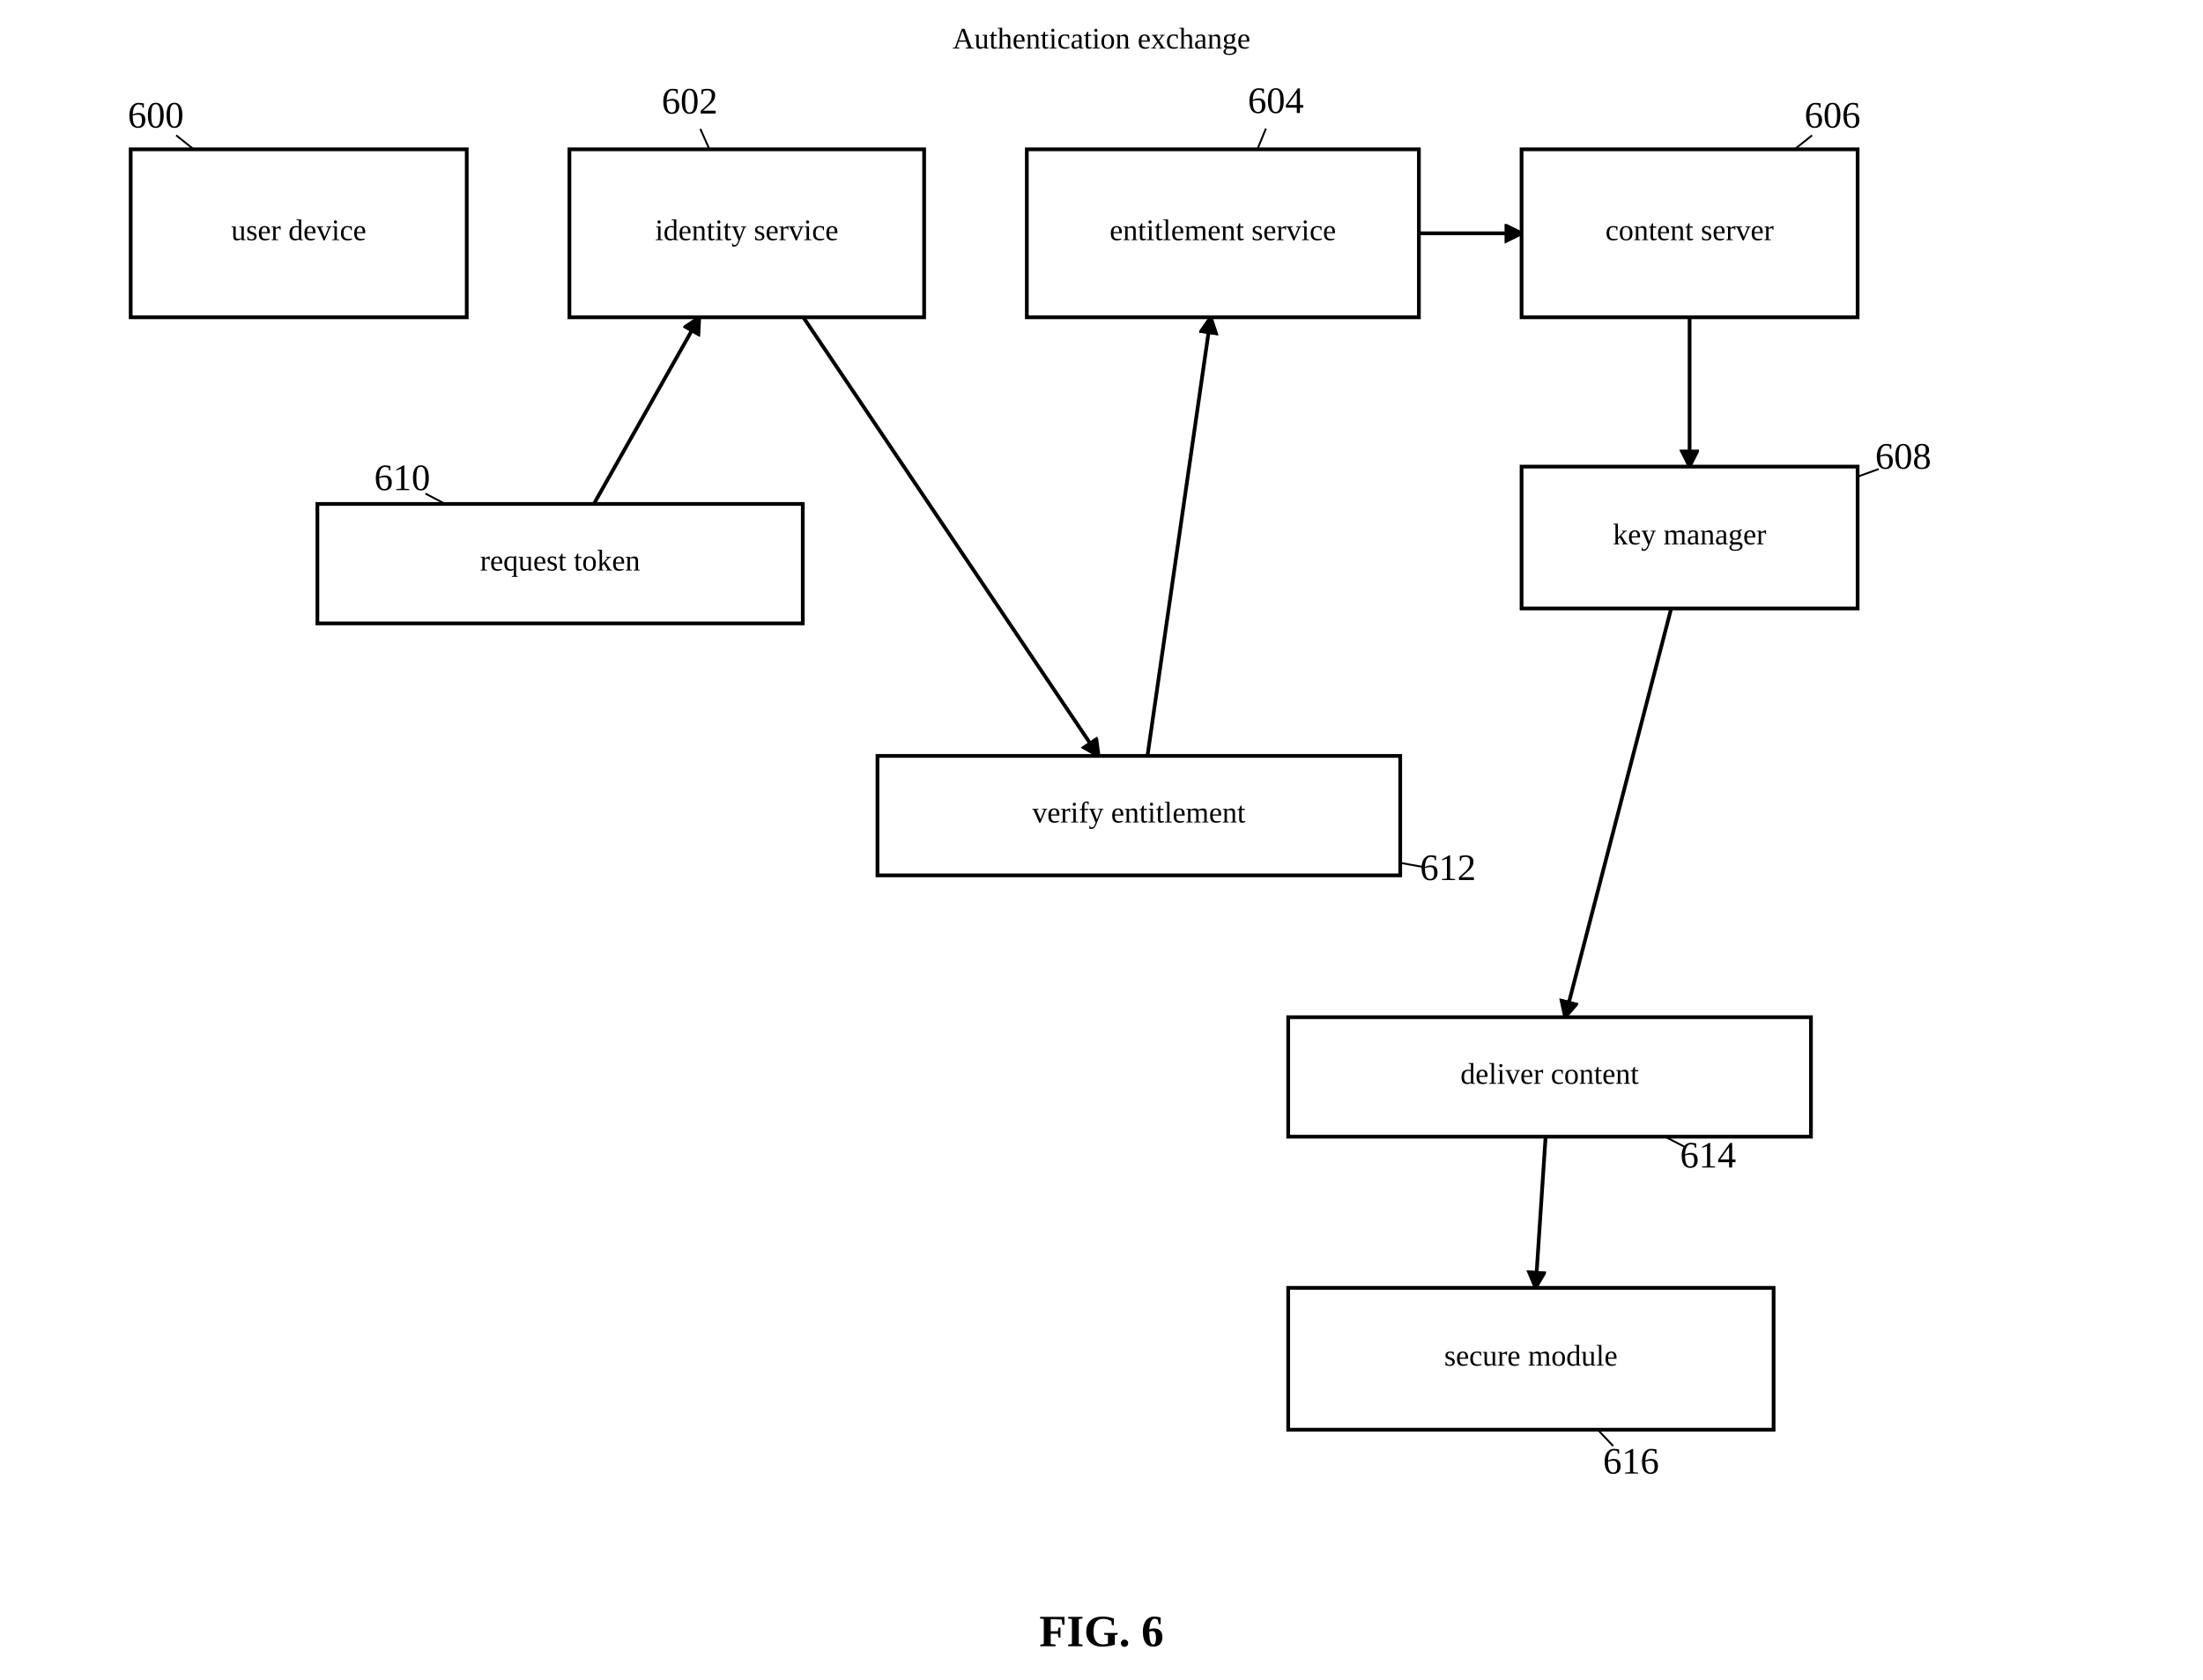
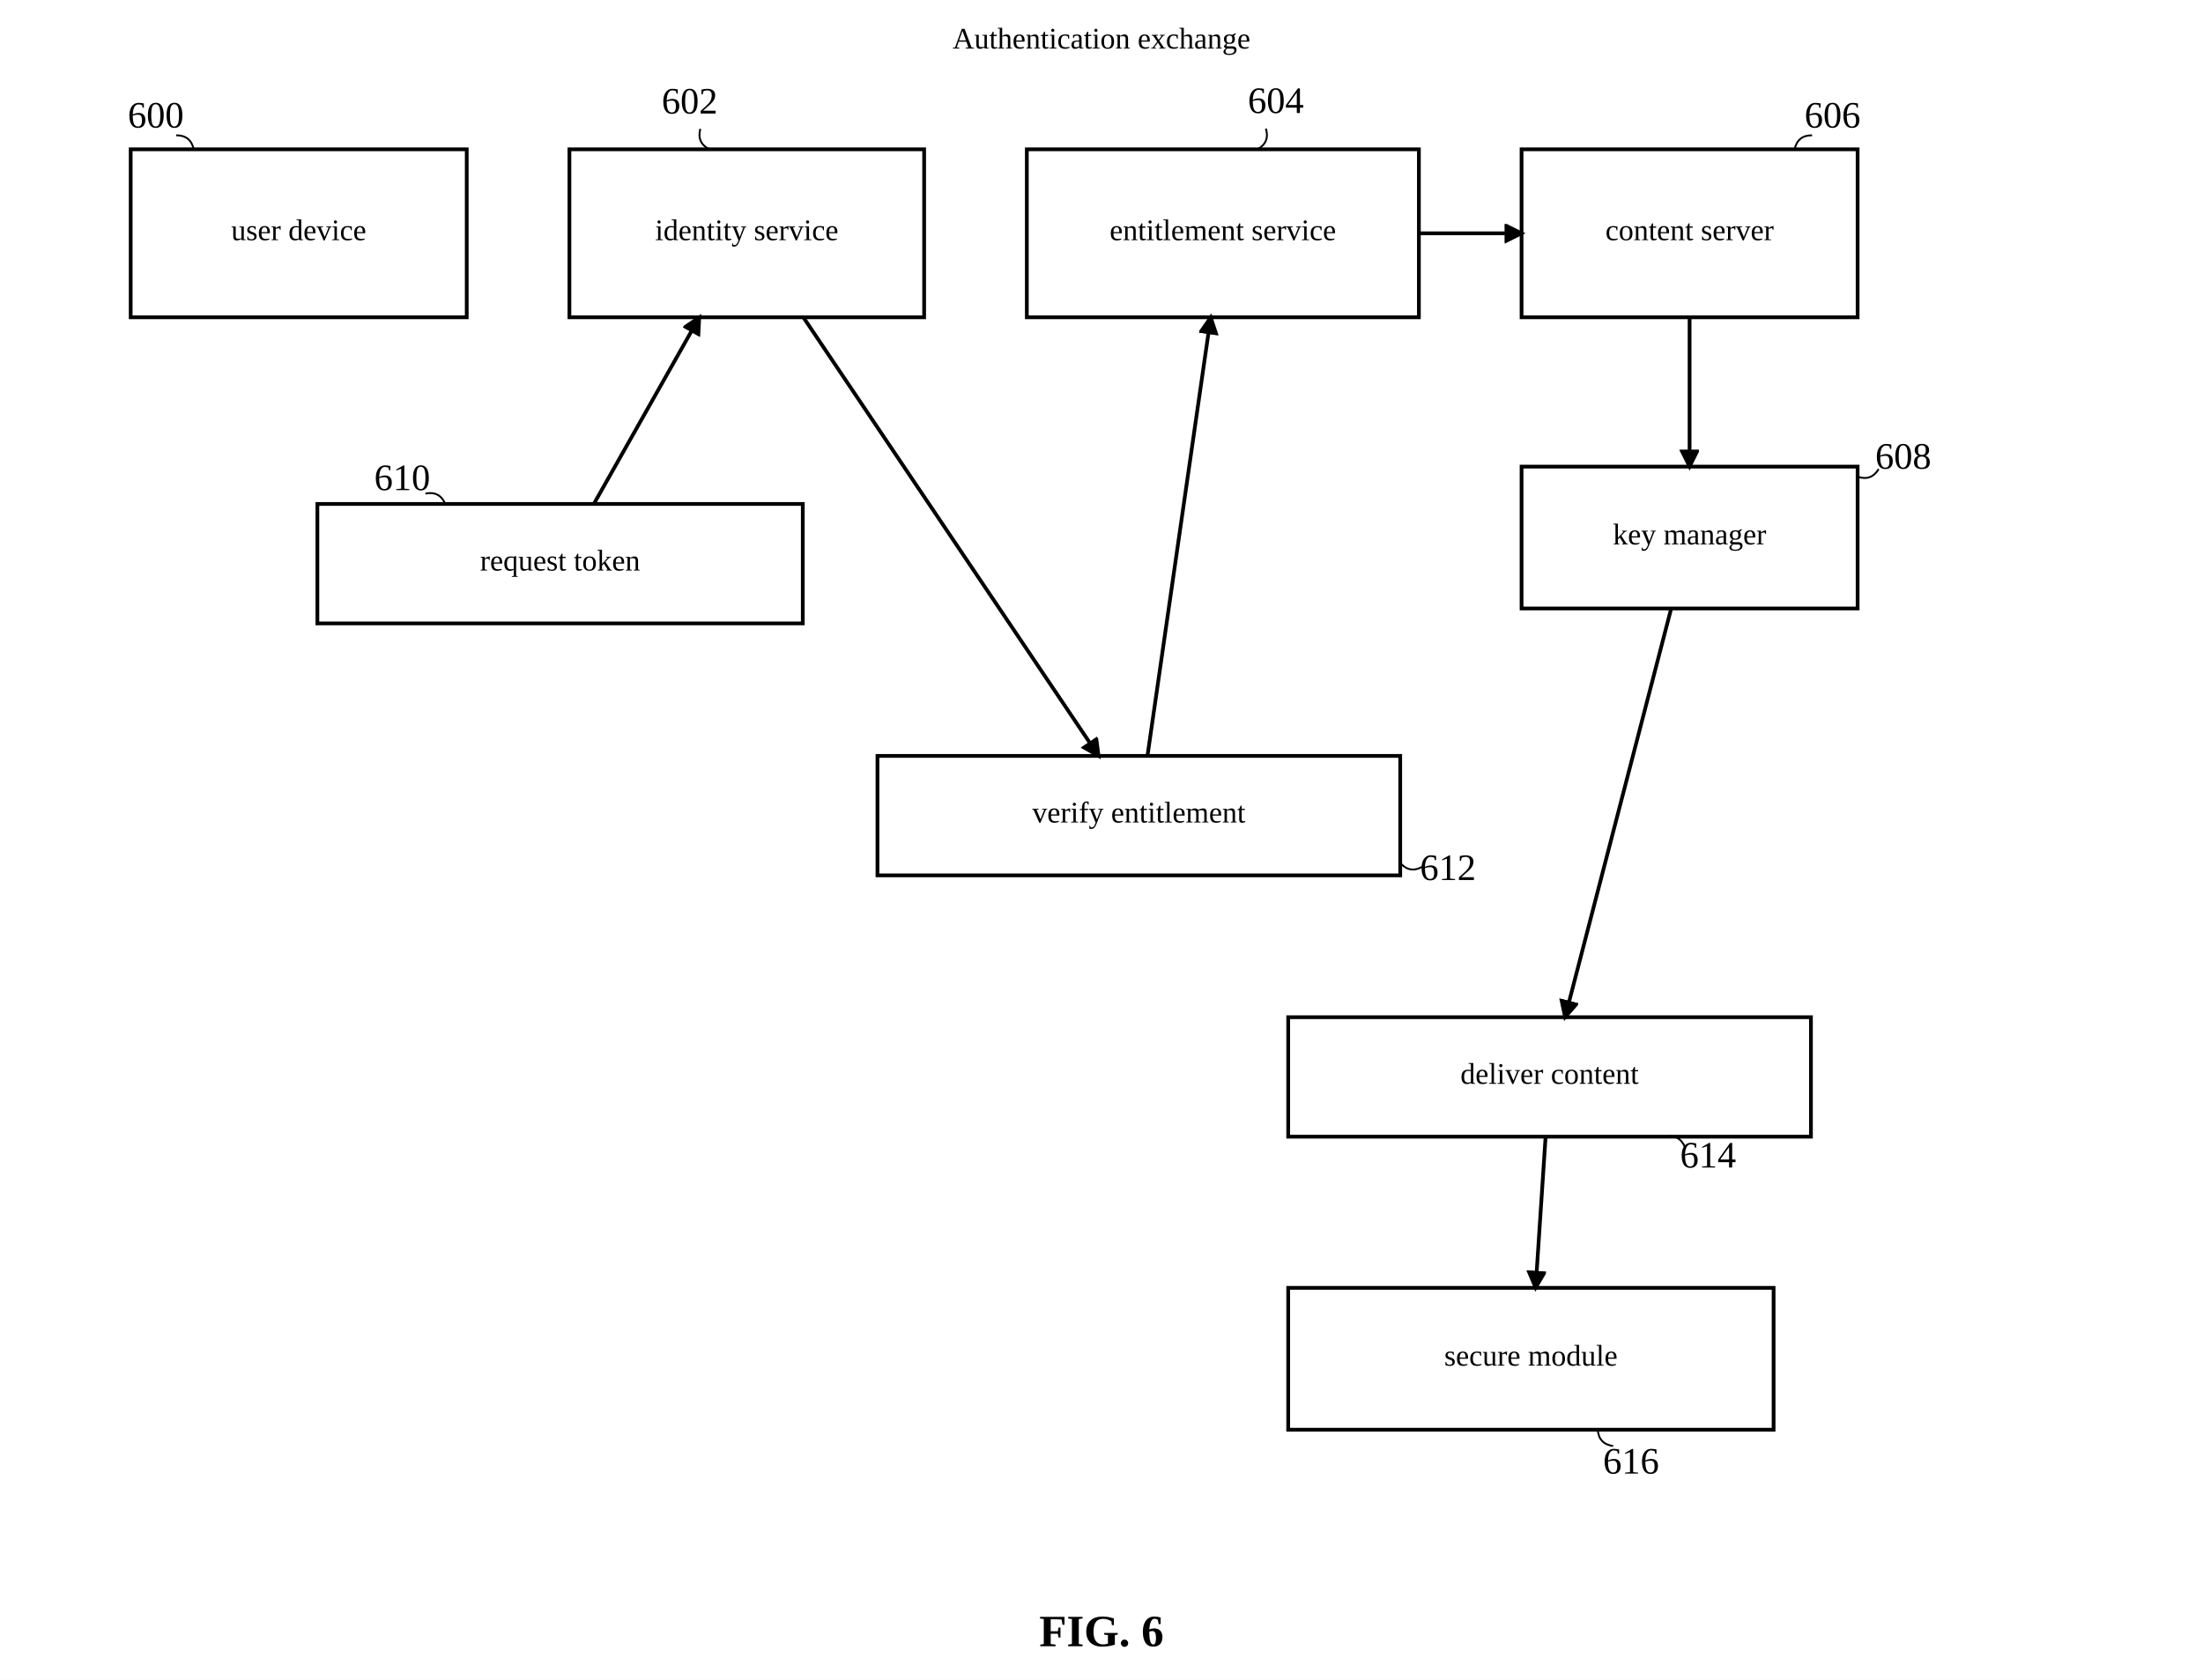
<svg xmlns="http://www.w3.org/2000/svg" width="1180" height="900" viewBox="0 0 1180 900" role="img" aria-label="FIG. 6">
  <defs>
    <marker id="FIG06-arrowhead" markerWidth="12" markerHeight="12" refX="9" refY="5" orient="auto" markerUnits="userSpaceOnUse">
      <polygon points="0,0 10,5 0,10" fill="black" stroke="black" />
    </marker>
  </defs>
  <rect x="0" y="0" width="1180" height="900" fill="white" />
  <text id="FIG06-title" x="590" y="26" font-family="Liberation Serif, Times New Roman, serif" font-size="16" fill="black" text-anchor="middle">Authentication exchange</text>
+   <rect id="FIG06-part-600-shape" x="70" y="80" width="180" height="90" fill="white" stroke="black" stroke-width="2" />
+   <rect id="FIG06-part-602-shape" x="305" y="80" width="190" height="90" fill="white" stroke="black" stroke-width="2" />
+   <rect id="FIG06-part-604-shape" x="550" y="80" width="210" height="90" fill="white" stroke="black" stroke-width="2" />
+   <rect id="FIG06-part-606-shape" x="815" y="80" width="180" height="90" fill="white" stroke="black" stroke-width="2" />
+   <rect id="FIG06-part-608-shape" x="815" y="250" width="180" height="76" fill="white" stroke="black" stroke-width="2" />
+   <rect id="FIG06-part-610-shape" x="170" y="270" width="260" height="64" fill="white" stroke="black" stroke-width="2" />
+   <rect id="FIG06-part-612-shape" x="470" y="405" width="280" height="64" fill="white" stroke="black" stroke-width="2" />
+   <rect id="FIG06-part-614-shape" x="690" y="545" width="280" height="64" fill="white" stroke="black" stroke-width="2" />
+   <rect id="FIG06-part-616-shape" x="690" y="690" width="260" height="76" fill="white" stroke="black" stroke-width="2" />
  <line id="FIG06-arrow-0-line" x1="318.08" y1="270" x2="374.58" y2="170" stroke="black" stroke-width="2" marker-end="url(#FIG06-arrowhead)" />
  <line id="FIG06-arrow-1-line" x1="430.29" y1="170" x2="588.46" y2="405" stroke="black" stroke-width="2" marker-end="url(#FIG06-arrowhead)" />
  <line id="FIG06-arrow-2-line" x1="614.62" y1="405" x2="648.51" y2="170" stroke="black" stroke-width="2" marker-end="url(#FIG06-arrowhead)" />
  <line id="FIG06-arrow-3-line" x1="760" y1="125" x2="815" y2="125" stroke="black" stroke-width="2" marker-end="url(#FIG06-arrowhead)" />
  <line id="FIG06-arrow-4-line" x1="905" y1="170" x2="905" y2="250" stroke="black" stroke-width="2" marker-end="url(#FIG06-arrowhead)" />
  <line id="FIG06-arrow-5-line" x1="895.14" y1="326" x2="838.3" y2="545" stroke="black" stroke-width="2" marker-end="url(#FIG06-arrowhead)" />
  <line id="FIG06-arrow-6-line" x1="827.88" y1="609" x2="822.52" y2="690" stroke="black" stroke-width="2" marker-end="url(#FIG06-arrowhead)" />
-   <rect id="FIG06-part-600-shape" x="70" y="80" width="180" height="90" fill="white" stroke="black" stroke-width="2" />
  <text id="FIG06-part-600-label" font-family="Liberation Serif, Times New Roman, serif" font-size="16" fill="black" text-anchor="middle" dominant-baseline="middle">
    <tspan x="160" y="125">user device</tspan>
  </text>
-   <line id="FIG06-part-600-lead" x1="94.38" y1="72.5" x2="103.75" y2="80" stroke="black" stroke-width="1" />
+   <path id="FIG06-part-600-lead" d="M 94.38 72.5 C 99.5 72.44 102.69 74.99 103.75 80" fill="none" stroke="black" stroke-width="1" />
  <text id="FIG06-part-600-num" x="83.45" y="63.76" font-family="Liberation Serif, Times New Roman, serif" font-size="20" fill="black" text-anchor="middle" dominant-baseline="middle">600</text>
-   <rect id="FIG06-part-602-shape" x="305" y="80" width="190" height="90" fill="white" stroke="black" stroke-width="2" />
  <text id="FIG06-part-602-label" font-family="Liberation Serif, Times New Roman, serif" font-size="16" fill="black" text-anchor="middle" dominant-baseline="middle">
    <tspan x="400" y="125">identity service</tspan>
  </text>
-   <line id="FIG06-part-602-lead" x1="375.12" y1="69.04" x2="379.99" y2="80" stroke="black" stroke-width="1" />
+   <path id="FIG06-part-602-lead" d="M 375.12 69.04 C 373.76 73.97 375.41 77.7 379.99 80" fill="none" stroke="black" stroke-width="1" />
  <text id="FIG06-part-602-num" x="369.43" y="56.24" font-family="Liberation Serif, Times New Roman, serif" font-size="20" fill="black" text-anchor="middle" dominant-baseline="middle">602</text>
-   <rect id="FIG06-part-604-shape" x="550" y="80" width="210" height="90" fill="white" stroke="black" stroke-width="2" />
  <text id="FIG06-part-604-label" font-family="Liberation Serif, Times New Roman, serif" font-size="16" fill="black" text-anchor="middle" dominant-baseline="middle">
    <tspan x="655" y="125">entitlement service</tspan>
  </text>
-   <line id="FIG06-part-604-lead" x1="678.06" y1="68.9" x2="673.5" y2="80" stroke="black" stroke-width="1" />
+   <path id="FIG06-part-604-lead" d="M 678.06 68.9 C 679.56 73.8 678.01 77.57 673.5 80" fill="none" stroke="black" stroke-width="1" />
  <text id="FIG06-part-604-num" x="683.38" y="55.95" font-family="Liberation Serif, Times New Roman, serif" font-size="20" fill="black" text-anchor="middle" dominant-baseline="middle">604</text>
-   <rect id="FIG06-part-606-shape" x="815" y="80" width="180" height="90" fill="white" stroke="black" stroke-width="2" />
  <text id="FIG06-part-606-label" font-family="Liberation Serif, Times New Roman, serif" font-size="16" fill="black" text-anchor="middle" dominant-baseline="middle">
    <tspan x="905" y="125">content server</tspan>
  </text>
-   <line id="FIG06-part-606-lead" x1="970.62" y1="72.5" x2="961.25" y2="80" stroke="black" stroke-width="1" />
+   <path id="FIG06-part-606-lead" d="M 970.62 72.5 C 965.5 72.44 962.31 74.99 961.25 80" fill="none" stroke="black" stroke-width="1" />
  <text id="FIG06-part-606-num" x="981.55" y="63.76" font-family="Liberation Serif, Times New Roman, serif" font-size="20" fill="black" text-anchor="middle" dominant-baseline="middle">606</text>
-   <rect id="FIG06-part-608-shape" x="815" y="250" width="180" height="76" fill="white" stroke="black" stroke-width="2" />
  <text id="FIG06-part-608-label" font-family="Liberation Serif, Times New Roman, serif" font-size="16" fill="black" text-anchor="middle" dominant-baseline="middle">
    <tspan x="905" y="288">key manager</tspan>
  </text>
-   <line id="FIG06-part-608-lead" x1="1006.28" y1="251.29" x2="995" y2="255.38" stroke="black" stroke-width="1" />
+   <path id="FIG06-part-608-lead" d="M 1006.28 251.29 C 1003.67 255.7 999.83 257.09 995 255.38" fill="none" stroke="black" stroke-width="1" />
  <text id="FIG06-part-608-num" x="1019.44" y="246.52" font-family="Liberation Serif, Times New Roman, serif" font-size="20" fill="black" text-anchor="middle" dominant-baseline="middle">608</text>
-   <rect id="FIG06-part-610-shape" x="170" y="270" width="260" height="64" fill="white" stroke="black" stroke-width="2" />
  <text id="FIG06-part-610-label" font-family="Liberation Serif, Times New Roman, serif" font-size="16" fill="black" text-anchor="middle" dominant-baseline="middle">
    <tspan x="300" y="302">request token</tspan>
  </text>
-   <line id="FIG06-part-610-lead" x1="227.87" y1="264.46" x2="238.51" y2="270" stroke="black" stroke-width="1" />
+   <path id="FIG06-part-610-lead" d="M 227.87 264.46 C 232.88 263.41 236.5 265.29 238.51 270" fill="none" stroke="black" stroke-width="1" />
  <text id="FIG06-part-610-num" x="215.45" y="258" font-family="Liberation Serif, Times New Roman, serif" font-size="20" fill="black" text-anchor="middle" dominant-baseline="middle">610</text>
-   <rect id="FIG06-part-612-shape" x="470" y="405" width="280" height="64" fill="white" stroke="black" stroke-width="2" />
  <text id="FIG06-part-612-label" font-family="Liberation Serif, Times New Roman, serif" font-size="16" fill="black" text-anchor="middle" dominant-baseline="middle">
    <tspan x="610" y="437">verify entitlement</tspan>
  </text>
-   <line id="FIG06-part-612-lead" x1="761.81" y1="464.42" x2="750" y2="462.29" stroke="black" stroke-width="1" />
+   <path id="FIG06-part-612-lead" d="M 761.81 464.42 C 757.33 466.92 753.32 466.19 750 462.29" fill="none" stroke="black" stroke-width="1" />
  <text id="FIG06-part-612-num" x="775.59" y="466.91" font-family="Liberation Serif, Times New Roman, serif" font-size="20" fill="black" text-anchor="middle" dominant-baseline="middle">612</text>
-   <rect id="FIG06-part-614-shape" x="690" y="545" width="280" height="64" fill="white" stroke="black" stroke-width="2" />
  <text id="FIG06-part-614-label" font-family="Liberation Serif, Times New Roman, serif" font-size="16" fill="black" text-anchor="middle" dominant-baseline="middle">
    <tspan x="830" y="577">deliver content</tspan>
  </text>
-   <line id="FIG06-part-614-lead" x1="902.48" y1="614.52" x2="891.82" y2="609" stroke="black" stroke-width="1" />
+   <path id="FIG06-part-614-lead" d="M 902.48 614.52 C 900.45 609.81 896.83 607.93 891.82 609" fill="none" stroke="black" stroke-width="1" />
  <text id="FIG06-part-614-num" x="914.91" y="620.95" font-family="Liberation Serif, Times New Roman, serif" font-size="20" fill="black" text-anchor="middle" dominant-baseline="middle">614</text>
-   <rect id="FIG06-part-616-shape" x="690" y="690" width="260" height="76" fill="white" stroke="black" stroke-width="2" />
  <text id="FIG06-part-616-label" font-family="Liberation Serif, Times New Roman, serif" font-size="16" fill="black" text-anchor="middle" dominant-baseline="middle">
    <tspan x="820" y="728">secure module</tspan>
  </text>
-   <line id="FIG06-part-616-lead" x1="864.05" y1="774.73" x2="855.82" y2="766" stroke="black" stroke-width="1" />
+   <path id="FIG06-part-616-lead" d="M 864.05 774.73 C 858.97 774.08 856.17 771.11 855.82 766" fill="none" stroke="black" stroke-width="1" />
  <text id="FIG06-part-616-num" x="873.65" y="784.92" font-family="Liberation Serif, Times New Roman, serif" font-size="20" fill="black" text-anchor="middle" dominant-baseline="middle">616</text>
  <text id="FIG06-caption" x="590" y="882" font-family="Liberation Serif, Times New Roman, serif" font-size="24" fill="black" text-anchor="middle" font-weight="bold">FIG. 6</text>
</svg>
